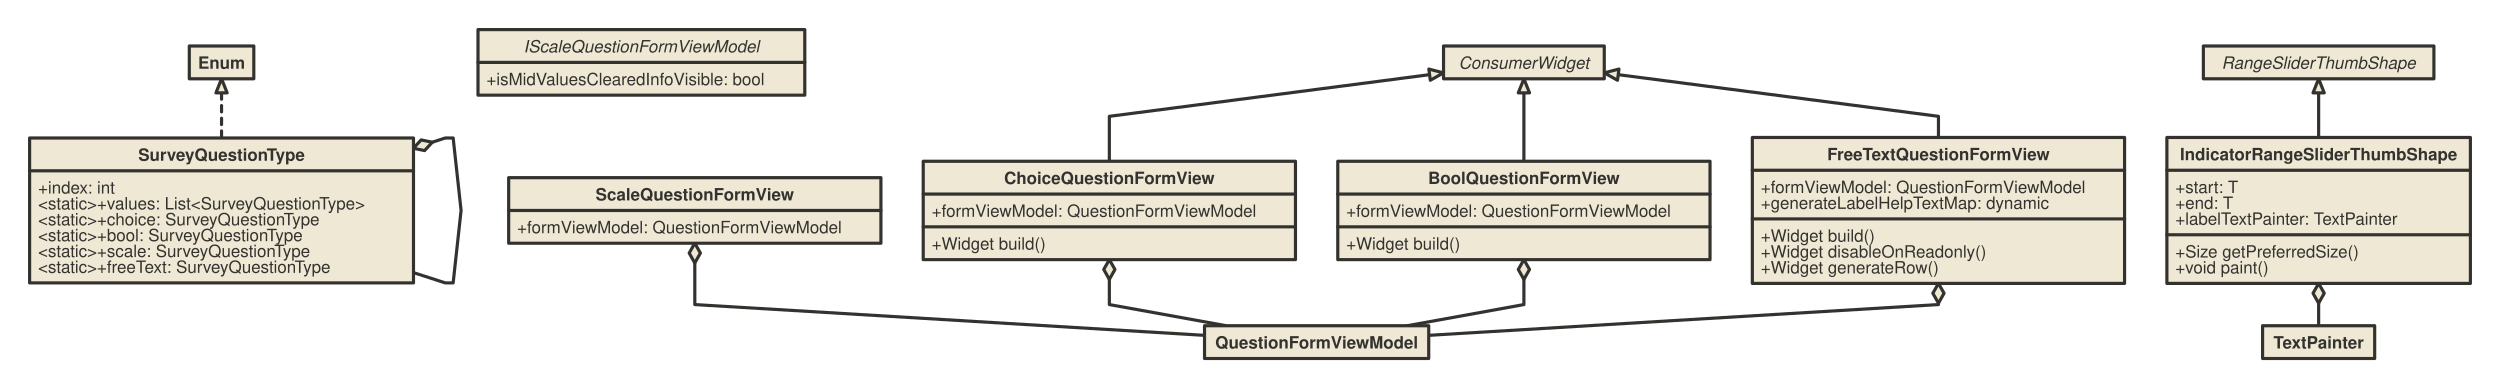
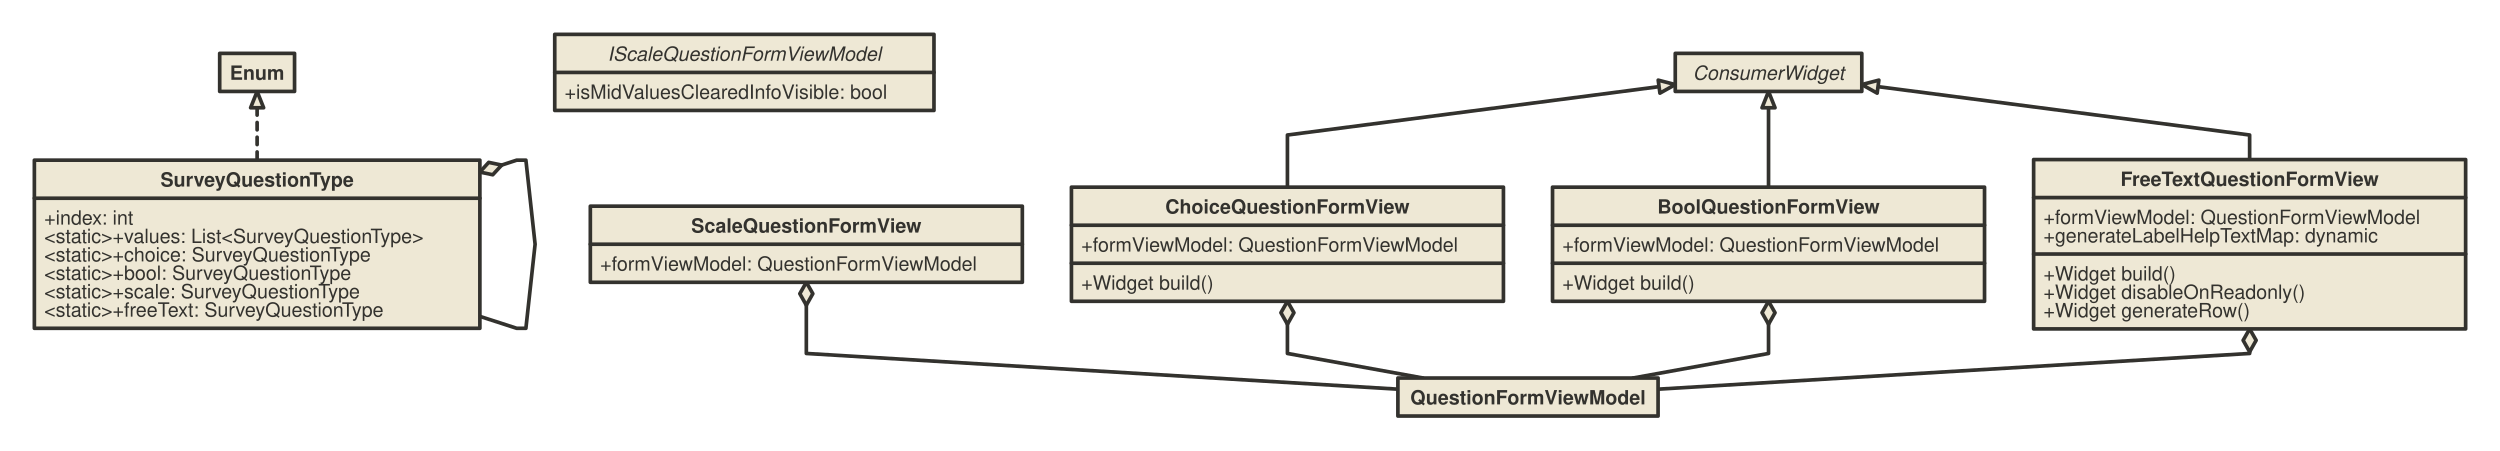
- <svg xmlns="http://www.w3.org/2000/svg" version="1.1" baseProfile="full" width="2364.0" height="367.0" viewbox="0 0 2364 367">
-   <g stroke-width="1.0" text-align="left" font="12pt Helvetica, Arial, sans-serif" font-size="12pt" font-family="Helvetica" font-weight="bold" font-style="normal">
+ <svg xmlns="http://www.w3.org/2000/svg" version="1.1" baseProfile="full" width="2037.0" height="367.0" viewbox="0 0 2037 367">
+   <g stroke-width="1.0" text-align="left" font="12pt Helvetica, Arial, sans-serif" font-size="12pt" font-family="Helvetica" font-weight="normal" font-style="normal">
    <g font-family="Helvetica" font-size="12pt" font-weight="bold" font-style="normal" stroke-width="3.0" stroke-linejoin="round" stroke-linecap="round" stroke="#33322E">
      <g stroke="transparent" fill="transparent">
-         <rect x="0.0" y="0.0" height="367.0" width="2364.0" stroke="none" />
+         <rect x="0.0" y="0.0" height="367.0" width="2037.0" stroke="none" />
      </g>
      <g transform="translate(8, 8)" fill="#33322E">
        <g transform="translate(20, 20)" fill="#eee8d5" font-family="Helvetica" font-size="12pt" font-weight="normal" font-style="normal">
          <path d="M380.8 106.5 L393 102.5 L400.5 102.5 L400.5 102.5 L408 171 L408 171 L400.5 239.5 L400.5 239.5 L393 239.5 L393 239.5 L363 229.784 L363.0 229.8 " fill="none" />
          <g fill="#eee8d5">
            <path d="M370.2 104.3 L380.8 106.5 L373.5 114.4 L363.0 112.2 Z" />
          </g>
          <g stroke-dasharray="6 6">
            <path d="M181.5 59.8 L181.5 82 L181.5 102.5 L181.5 102.5 " fill="none" />
          </g>
          <path d="M186.8 59.8 L181.5 59.8 L176.2 59.8 L181.5 46.5 Z" />
          <path d="M629.0 220.7 L629 260 L1111 289.1 L1111.0 289.1 " fill="none" />
          <g fill="#eee8d5">
            <path d="M634.3 211.3 L629.0 220.7 L623.7 211.3 L629.0 202.0 Z" />
          </g>
          <path d="M1021.0 236.2 L1021 260 L1131.423 280 L1131.4 280.0 " fill="none" />
          <g fill="#eee8d5">
            <path d="M1026.3 226.8 L1021.0 236.2 L1015.7 226.8 L1021.0 217.5 Z" />
          </g>
          <path d="M1323.8 42.6 L1021 82 L1021 124.5 L1021.0 124.5 " fill="none" />
          <path d="M1324.5 47.9 L1323.8 42.6 L1323.1 37.3 L1337.0 40.9 Z" />
          <path d="M1413.0 236.2 L1413 260 L1302.577 280 L1302.6 280.0 " fill="none" />
          <g fill="#eee8d5">
            <path d="M1418.3 226.8 L1413.0 236.2 L1407.7 226.8 L1413.0 217.5 Z" />
          </g>
          <path d="M1413.0 59.8 L1413 82 L1413 124.5 L1413.0 124.5 " fill="none" />
          <path d="M1418.3 59.8 L1413.0 59.8 L1407.7 59.8 L1413.0 46.5 Z" />
          <path d="M1805.0 258.7 L1805 260 L1323 289.1 L1323.0 289.1 " fill="none" />
          <g fill="#eee8d5">
            <path d="M1810.3 249.3 L1805.0 258.7 L1799.7 249.3 L1805.0 240.0 Z" />
          </g>
          <path d="M1502.2 42.6 L1805 82 L1805 102 L1805.0 102.0 " fill="none" />
          <path d="M1502.9 37.3 L1502.2 42.6 L1501.5 47.9 L1489.0 40.9 Z" />
-           <path d="M2164.5 258.7 L2164.5 260 L2164.5 280 L2164.5 280.0 " fill="none" />
-           <g fill="#eee8d5">
-             <path d="M2169.8 249.3 L2164.5 258.7 L2159.2 249.3 L2164.5 240.0 Z" />
-           </g>
-           <path d="M2164.5 59.8 L2164.5 82 L2164.5 102 L2164.5 102.0 " fill="none" />
-           <path d="M2169.8 59.8 L2164.5 59.8 L2159.2 59.8 L2164.5 46.5 Z" />
          <g data-name="SurveyQuestionType">
            <g fill="#eee8d5" stroke="#33322E" data-name="SurveyQuestionType">
              <rect x="0.0" y="102.5" height="137.0" width="363.0" data-name="SurveyQuestionType" />
              <path d="M0.0 133.5 L363.0 133.5" fill="none" data-name="SurveyQuestionType" />
            </g>
            <g transform="translate(0, 102.5)" font-family="Helvetica" font-size="12pt" font-weight="bold" font-style="normal" data-name="SurveyQuestionType">
              <g transform="translate(8, 8)" fill="#33322E" text-align="center" data-name="SurveyQuestionType">
                <text x="173.5" y="13.5" stroke="none" text-anchor="middle" data-name="SurveyQuestionType">SurveyQuestionType</text>
              </g>
            </g>
            <g transform="translate(0, 133.5)" font-family="Helvetica" font-size="12pt" font-weight="normal" font-style="normal" data-name="SurveyQuestionType">
              <g transform="translate(8, 8)" fill="#33322E" text-align="left" data-name="SurveyQuestionType">
                <text x="0.0" y="13.5" stroke="none" data-name="SurveyQuestionType">+index: int</text>
                <text x="0.0" y="28.5" stroke="none" data-name="SurveyQuestionType">&lt;static&gt;+values: List&lt;SurveyQuestionType&gt;</text>
                <text x="0.0" y="43.5" stroke="none" data-name="SurveyQuestionType">&lt;static&gt;+choice: SurveyQuestionType</text>
                <text x="0.0" y="58.5" stroke="none" data-name="SurveyQuestionType">&lt;static&gt;+bool: SurveyQuestionType</text>
                <text x="0.0" y="73.5" stroke="none" data-name="SurveyQuestionType">&lt;static&gt;+scale: SurveyQuestionType</text>
                <text x="0.0" y="88.5" stroke="none" data-name="SurveyQuestionType">&lt;static&gt;+freeText: SurveyQuestionType</text>
              </g>
            </g>
          </g>
          <g data-name="Enum">
            <g fill="#eee8d5" stroke="#33322E" data-name="Enum">
              <rect x="151.0" y="15.5" height="31.0" width="61.0" data-name="Enum" />
            </g>
            <g transform="translate(151, 15.5)" font-family="Helvetica" font-size="12pt" font-weight="bold" font-style="normal" data-name="Enum">
              <g transform="translate(8, 8)" fill="#33322E" text-align="center" data-name="Enum">
                <text x="22.5" y="13.5" stroke="none" text-anchor="middle" data-name="Enum">Enum</text>
              </g>
            </g>
          </g>
          <g data-name="IScaleQuestionFormViewModel">
            <g fill="#eee8d5" stroke="#33322E" data-name="IScaleQuestionFormViewModel">
              <rect x="424.0" y="0.0" height="62.0" width="309.0" data-name="IScaleQuestionFormViewModel" />
              <path d="M424.0 31.0 L733.0 31.0" fill="none" data-name="IScaleQuestionFormViewModel" />
            </g>
            <g transform="translate(424, 0)" font-family="Helvetica" font-size="12pt" font-weight="normal" font-style="italic" data-name="IScaleQuestionFormViewModel">
              <g transform="translate(8, 8)" fill="#33322E" text-align="center" data-name="IScaleQuestionFormViewModel">
                <text x="146.5" y="13.5" stroke="none" text-anchor="middle" data-name="IScaleQuestionFormViewModel">IScaleQuestionFormViewModel</text>
              </g>
            </g>
            <g transform="translate(424, 31)" font-family="Helvetica" font-size="12pt" font-weight="normal" font-style="normal" data-name="IScaleQuestionFormViewModel">
              <g transform="translate(8, 8)" fill="#33322E" text-align="left" data-name="IScaleQuestionFormViewModel">
                <text x="0.0" y="13.5" stroke="none" data-name="IScaleQuestionFormViewModel">+isMidValuesClearedInfoVisible: bool</text>
              </g>
            </g>
          </g>
          <g data-name="ScaleQuestionFormView">
            <g fill="#eee8d5" stroke="#33322E" data-name="ScaleQuestionFormView">
              <rect x="453.0" y="140.0" height="62.0" width="352.0" data-name="ScaleQuestionFormView" />
              <path d="M453.0 171.0 L805.0 171.0" fill="none" data-name="ScaleQuestionFormView" />
            </g>
            <g transform="translate(453, 140)" font-family="Helvetica" font-size="12pt" font-weight="bold" font-style="normal" data-name="ScaleQuestionFormView">
              <g transform="translate(8, 8)" fill="#33322E" text-align="center" data-name="ScaleQuestionFormView">
                <text x="168.0" y="13.5" stroke="none" text-anchor="middle" data-name="ScaleQuestionFormView">ScaleQuestionFormView</text>
              </g>
            </g>
            <g transform="translate(453, 171)" font-family="Helvetica" font-size="12pt" font-weight="normal" font-style="normal" data-name="ScaleQuestionFormView">
              <g transform="translate(8, 8)" fill="#33322E" text-align="left" data-name="ScaleQuestionFormView">
                <text x="0.0" y="13.5" stroke="none" data-name="ScaleQuestionFormView">+formViewModel: QuestionFormViewModel</text>
              </g>
            </g>
          </g>
          <g data-name="QuestionFormViewModel">
            <g fill="#eee8d5" stroke="#33322E" data-name="QuestionFormViewModel">
              <rect x="1111.0" y="280.0" height="31.0" width="212.0" data-name="QuestionFormViewModel" />
            </g>
            <g transform="translate(1111, 280)" font-family="Helvetica" font-size="12pt" font-weight="bold" font-style="normal" data-name="QuestionFormViewModel">
              <g transform="translate(8, 8)" fill="#33322E" text-align="center" data-name="QuestionFormViewModel">
                <text x="98.0" y="13.5" stroke="none" text-anchor="middle" data-name="QuestionFormViewModel">QuestionFormViewModel</text>
              </g>
            </g>
          </g>
          <g data-name="ChoiceQuestionFormView">
            <g fill="#eee8d5" stroke="#33322E" data-name="ChoiceQuestionFormView">
              <rect x="845.0" y="124.5" height="93.0" width="352.0" data-name="ChoiceQuestionFormView" />
              <path d="M845.0 155.5 L1197.0 155.5" fill="none" data-name="ChoiceQuestionFormView" />
              <path d="M845.0 186.5 L1197.0 186.5" fill="none" data-name="ChoiceQuestionFormView" />
            </g>
            <g transform="translate(845, 124.5)" font-family="Helvetica" font-size="12pt" font-weight="bold" font-style="normal" data-name="ChoiceQuestionFormView">
              <g transform="translate(8, 8)" fill="#33322E" text-align="center" data-name="ChoiceQuestionFormView">
                <text x="168.0" y="13.5" stroke="none" text-anchor="middle" data-name="ChoiceQuestionFormView">ChoiceQuestionFormView</text>
              </g>
            </g>
            <g transform="translate(845, 155.5)" font-family="Helvetica" font-size="12pt" font-weight="normal" font-style="normal" data-name="ChoiceQuestionFormView">
              <g transform="translate(8, 8)" fill="#33322E" text-align="left" data-name="ChoiceQuestionFormView">
                <text x="0.0" y="13.5" stroke="none" data-name="ChoiceQuestionFormView">+formViewModel: QuestionFormViewModel</text>
              </g>
            </g>
            <g transform="translate(845, 186.5)" font-family="Helvetica" font-size="12pt" font-weight="normal" font-style="normal" data-name="ChoiceQuestionFormView">
              <g transform="translate(8, 8)" fill="#33322E" text-align="left" data-name="ChoiceQuestionFormView">
                <text x="0.0" y="13.5" stroke="none" data-name="ChoiceQuestionFormView">+Widget build()</text>
              </g>
            </g>
          </g>
          <g data-name="ConsumerWidget">
            <g fill="#eee8d5" stroke="#33322E" data-name="ConsumerWidget">
              <rect x="1337.0" y="15.5" height="31.0" width="152.0" data-name="ConsumerWidget" />
            </g>
            <g transform="translate(1337, 15.5)" font-family="Helvetica" font-size="12pt" font-weight="normal" font-style="italic" data-name="ConsumerWidget">
              <g transform="translate(8, 8)" fill="#33322E" text-align="center" data-name="ConsumerWidget">
                <text x="68.0" y="13.5" stroke="none" text-anchor="middle" data-name="ConsumerWidget">ConsumerWidget</text>
              </g>
            </g>
          </g>
          <g data-name="BoolQuestionFormView">
            <g fill="#eee8d5" stroke="#33322E" data-name="BoolQuestionFormView">
              <rect x="1237.0" y="124.5" height="93.0" width="352.0" data-name="BoolQuestionFormView" />
              <path d="M1237.0 155.5 L1589.0 155.5" fill="none" data-name="BoolQuestionFormView" />
              <path d="M1237.0 186.5 L1589.0 186.5" fill="none" data-name="BoolQuestionFormView" />
            </g>
            <g transform="translate(1237, 124.5)" font-family="Helvetica" font-size="12pt" font-weight="bold" font-style="normal" data-name="BoolQuestionFormView">
              <g transform="translate(8, 8)" fill="#33322E" text-align="center" data-name="BoolQuestionFormView">
                <text x="168.0" y="13.5" stroke="none" text-anchor="middle" data-name="BoolQuestionFormView">BoolQuestionFormView</text>
              </g>
            </g>
            <g transform="translate(1237, 155.5)" font-family="Helvetica" font-size="12pt" font-weight="normal" font-style="normal" data-name="BoolQuestionFormView">
              <g transform="translate(8, 8)" fill="#33322E" text-align="left" data-name="BoolQuestionFormView">
                <text x="0.0" y="13.5" stroke="none" data-name="BoolQuestionFormView">+formViewModel: QuestionFormViewModel</text>
              </g>
            </g>
            <g transform="translate(1237, 186.5)" font-family="Helvetica" font-size="12pt" font-weight="normal" font-style="normal" data-name="BoolQuestionFormView">
              <g transform="translate(8, 8)" fill="#33322E" text-align="left" data-name="BoolQuestionFormView">
                <text x="0.0" y="13.5" stroke="none" data-name="BoolQuestionFormView">+Widget build()</text>
              </g>
            </g>
          </g>
          <g data-name="FreeTextQuestionFormView">
            <g fill="#eee8d5" stroke="#33322E" data-name="FreeTextQuestionFormView">
              <rect x="1629.0" y="102.0" height="138.0" width="352.0" data-name="FreeTextQuestionFormView" />
              <path d="M1629.0 133.0 L1981.0 133.0" fill="none" data-name="FreeTextQuestionFormView" />
              <path d="M1629.0 179.0 L1981.0 179.0" fill="none" data-name="FreeTextQuestionFormView" />
            </g>
            <g transform="translate(1629, 102)" font-family="Helvetica" font-size="12pt" font-weight="bold" font-style="normal" data-name="FreeTextQuestionFormView">
              <g transform="translate(8, 8)" fill="#33322E" text-align="center" data-name="FreeTextQuestionFormView">
                <text x="168.0" y="13.5" stroke="none" text-anchor="middle" data-name="FreeTextQuestionFormView">FreeTextQuestionFormView</text>
              </g>
            </g>
            <g transform="translate(1629, 133)" font-family="Helvetica" font-size="12pt" font-weight="normal" font-style="normal" data-name="FreeTextQuestionFormView">
              <g transform="translate(8, 8)" fill="#33322E" text-align="left" data-name="FreeTextQuestionFormView">
                <text x="0.0" y="13.5" stroke="none" data-name="FreeTextQuestionFormView">+formViewModel: QuestionFormViewModel</text>
                <text x="0.0" y="28.5" stroke="none" data-name="FreeTextQuestionFormView">+generateLabelHelpTextMap: dynamic</text>
              </g>
            </g>
            <g transform="translate(1629, 179)" font-family="Helvetica" font-size="12pt" font-weight="normal" font-style="normal" data-name="FreeTextQuestionFormView">
              <g transform="translate(8, 8)" fill="#33322E" text-align="left" data-name="FreeTextQuestionFormView">
                <text x="0.0" y="13.5" stroke="none" data-name="FreeTextQuestionFormView">+Widget build()</text>
                <text x="0.0" y="28.5" stroke="none" data-name="FreeTextQuestionFormView">+Widget disableOnReadonly()</text>
                <text x="0.0" y="43.5" stroke="none" data-name="FreeTextQuestionFormView">+Widget generateRow()</text>
              </g>
            </g>
          </g>
-           <g data-name="IndicatorRangeSliderThumbShape">
-             <g fill="#eee8d5" stroke="#33322E" data-name="IndicatorRangeSliderThumbShape">
-               <rect x="2021.0" y="102.0" height="138.0" width="287.0" data-name="IndicatorRangeSliderThumbShape" />
-               <path d="M2021.0 133.0 L2308.0 133.0" fill="none" data-name="IndicatorRangeSliderThumbShape" />
-               <path d="M2021.0 194.0 L2308.0 194.0" fill="none" data-name="IndicatorRangeSliderThumbShape" />
-             </g>
-             <g transform="translate(2021, 102)" font-family="Helvetica" font-size="12pt" font-weight="bold" font-style="normal" data-name="IndicatorRangeSliderThumbShape">
-               <g transform="translate(8, 8)" fill="#33322E" text-align="center" data-name="IndicatorRangeSliderThumbShape">
-                 <text x="135.5" y="13.5" stroke="none" text-anchor="middle" data-name="IndicatorRangeSliderThumbShape">IndicatorRangeSliderThumbShape</text>
-               </g>
-             </g>
-             <g transform="translate(2021, 133)" font-family="Helvetica" font-size="12pt" font-weight="normal" font-style="normal" data-name="IndicatorRangeSliderThumbShape">
-               <g transform="translate(8, 8)" fill="#33322E" text-align="left" data-name="IndicatorRangeSliderThumbShape">
-                 <text x="0.0" y="13.5" stroke="none" data-name="IndicatorRangeSliderThumbShape">+start: T</text>
-                 <text x="0.0" y="28.5" stroke="none" data-name="IndicatorRangeSliderThumbShape">+end: T</text>
-                 <text x="0.0" y="43.5" stroke="none" data-name="IndicatorRangeSliderThumbShape">+labelTextPainter: TextPainter</text>
-               </g>
-             </g>
-             <g transform="translate(2021, 194)" font-family="Helvetica" font-size="12pt" font-weight="normal" font-style="normal" data-name="IndicatorRangeSliderThumbShape">
-               <g transform="translate(8, 8)" fill="#33322E" text-align="left" data-name="IndicatorRangeSliderThumbShape">
-                 <text x="0.0" y="13.5" stroke="none" data-name="IndicatorRangeSliderThumbShape">+Size getPreferredSize()</text>
-                 <text x="0.0" y="28.5" stroke="none" data-name="IndicatorRangeSliderThumbShape">+void paint()</text>
-               </g>
-             </g>
-           </g>
-           <g data-name="TextPainter">
-             <g fill="#eee8d5" stroke="#33322E" data-name="TextPainter">
-               <rect x="2111.5" y="280.0" height="31.0" width="106.0" data-name="TextPainter" />
-             </g>
-             <g transform="translate(2111.5, 280)" font-family="Helvetica" font-size="12pt" font-weight="bold" font-style="normal" data-name="TextPainter">
-               <g transform="translate(8, 8)" fill="#33322E" text-align="center" data-name="TextPainter">
-                 <text x="45.0" y="13.5" stroke="none" text-anchor="middle" data-name="TextPainter">TextPainter</text>
-               </g>
-             </g>
-           </g>
-           <g data-name="RangeSliderThumbShape">
-             <g fill="#eee8d5" stroke="#33322E" data-name="RangeSliderThumbShape">
-               <rect x="2055.5" y="15.5" height="31.0" width="218.0" data-name="RangeSliderThumbShape" />
-             </g>
-             <g transform="translate(2055.5, 15.5)" font-family="Helvetica" font-size="12pt" font-weight="normal" font-style="italic" data-name="RangeSliderThumbShape">
-               <g transform="translate(8, 8)" fill="#33322E" text-align="center" data-name="RangeSliderThumbShape">
-                 <text x="101.0" y="13.5" stroke="none" text-anchor="middle" data-name="RangeSliderThumbShape">RangeSliderThumbShape</text>
-               </g>
-             </g>
-           </g>
        </g>
      </g>
    </g>
  </g>
</svg>
